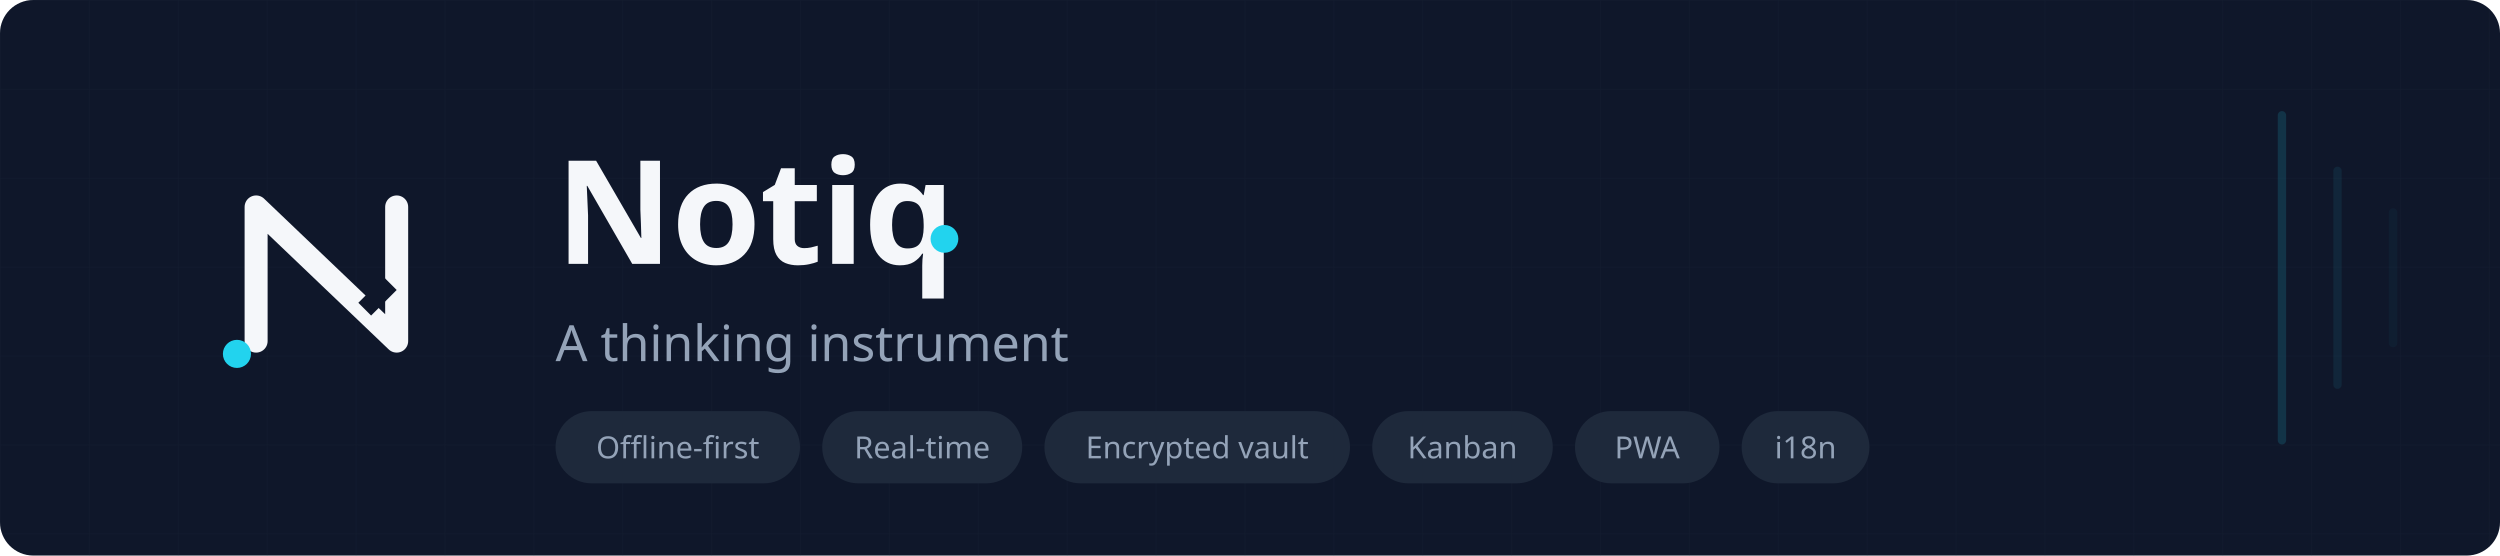
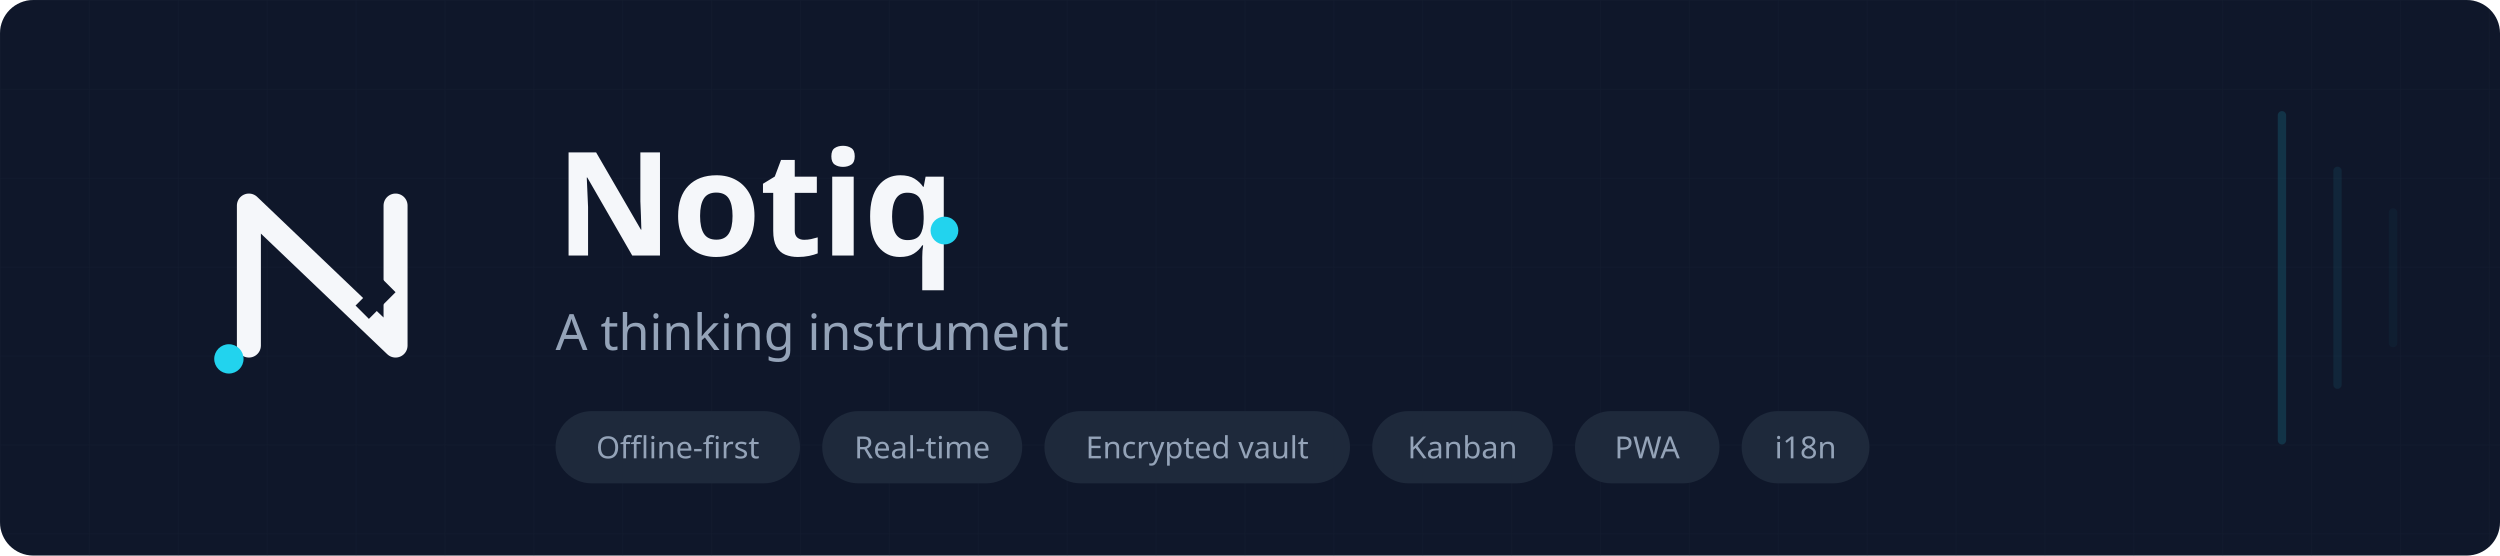
<svg xmlns="http://www.w3.org/2000/svg" width="900" height="200" viewBox="0 0 900 200">
-   <rect width="900" height="200" rx="12" fill="#0F172A" />
  <defs>
+     <clipPath id="rounded">
+       <rect width="900" height="200" rx="12" />
+     </clipPath>
    <pattern id="grid" width="32" height="32" patternUnits="userSpaceOnUse">
      <path d="M 32 0 L 0 0 0 32" fill="none" stroke="#1E293B" stroke-width="0.4" />
    </pattern>
-     <clipPath id="rounded">
-       <rect width="900" height="200" rx="12" />
-     </clipPath>
  </defs>
+   <rect width="900" height="200" rx="12" fill="#0F172A" />
  <rect width="900" height="200" fill="url(#grid)" opacity="0.3" clip-path="url(#rounded)" />
-   <g transform="translate(60, 40) scale(0.23)">
+   <g transform="translate(56, 38) scale(0.24)">
    <path d="M140 360 L140 150 L360 360 L360 150" stroke="#F5F7FA" stroke-width="36" fill="none" stroke-linecap="round" stroke-linejoin="round" />
    <path d="M300 300 L340 260 L360 280 L320 320 Z" fill="#0F172A" />
    <circle cx="110" cy="380" r="22" fill="#22D3EE" />
  </g>
-   <text x="200" y="95" font-family="'Segoe UI', system-ui, sans-serif" font-weight="600" font-size="52" fill="#F5F7FA" letter-spacing="-0.5">Notiq</text>
-   <circle cx="340" cy="86" r="5" fill="#22D3EE" />
-   <text x="200" y="130" font-family="'Segoe UI', system-ui, sans-serif" font-weight="300" font-size="18" fill="#94A3B8">A thinking instrument</text>
+   <text x="200" y="92" font-family="'Segoe UI', system-ui, sans-serif" font-weight="600" font-size="52" fill="#F5F7FA" letter-spacing="-0.5">Notiq</text>
+   <circle cx="340" cy="83" r="5" fill="#22D3EE" />
+   <text x="200" y="126" font-family="'Segoe UI', system-ui, sans-serif" font-weight="300" font-size="18" fill="#94A3B8">A thinking instrument</text>
  <g transform="translate(200, 148)">
    <rect x="0" y="0" width="88" height="26" rx="13" fill="#1E293B" />
    <text x="44" y="17" font-family="'Segoe UI', system-ui, sans-serif" font-size="11" fill="#94A3B8" text-anchor="middle">Offline-first</text>
    <rect x="96" y="0" width="72" height="26" rx="13" fill="#1E293B" />
    <text x="132" y="17" font-family="'Segoe UI', system-ui, sans-serif" font-size="11" fill="#94A3B8" text-anchor="middle">Real-time</text>
    <rect x="176" y="0" width="110" height="26" rx="13" fill="#1E293B" />
    <text x="231" y="17" font-family="'Segoe UI', system-ui, sans-serif" font-size="11" fill="#94A3B8" text-anchor="middle">Encrypted vault</text>
    <rect x="294" y="0" width="65" height="26" rx="13" fill="#1E293B" />
    <text x="326.5" y="17" font-family="'Segoe UI', system-ui, sans-serif" font-size="11" fill="#94A3B8" text-anchor="middle">Kanban</text>
    <rect x="367" y="0" width="52" height="26" rx="13" fill="#1E293B" />
    <text x="393" y="17" font-family="'Segoe UI', system-ui, sans-serif" font-size="11" fill="#94A3B8" text-anchor="middle">PWA</text>
    <rect x="427" y="0" width="46" height="26" rx="13" fill="#1E293B" />
    <text x="450" y="17" font-family="'Segoe UI', system-ui, sans-serif" font-size="11" fill="#94A3B8" text-anchor="middle">i18n</text>
  </g>
  <rect x="820" y="40" width="3" height="120" rx="1.5" fill="#22D3EE" opacity="0.15" />
  <rect x="840" y="60" width="3" height="80" rx="1.5" fill="#22D3EE" opacity="0.08" />
  <rect x="860" y="75" width="3" height="50" rx="1.5" fill="#22D3EE" opacity="0.04" />
</svg>
